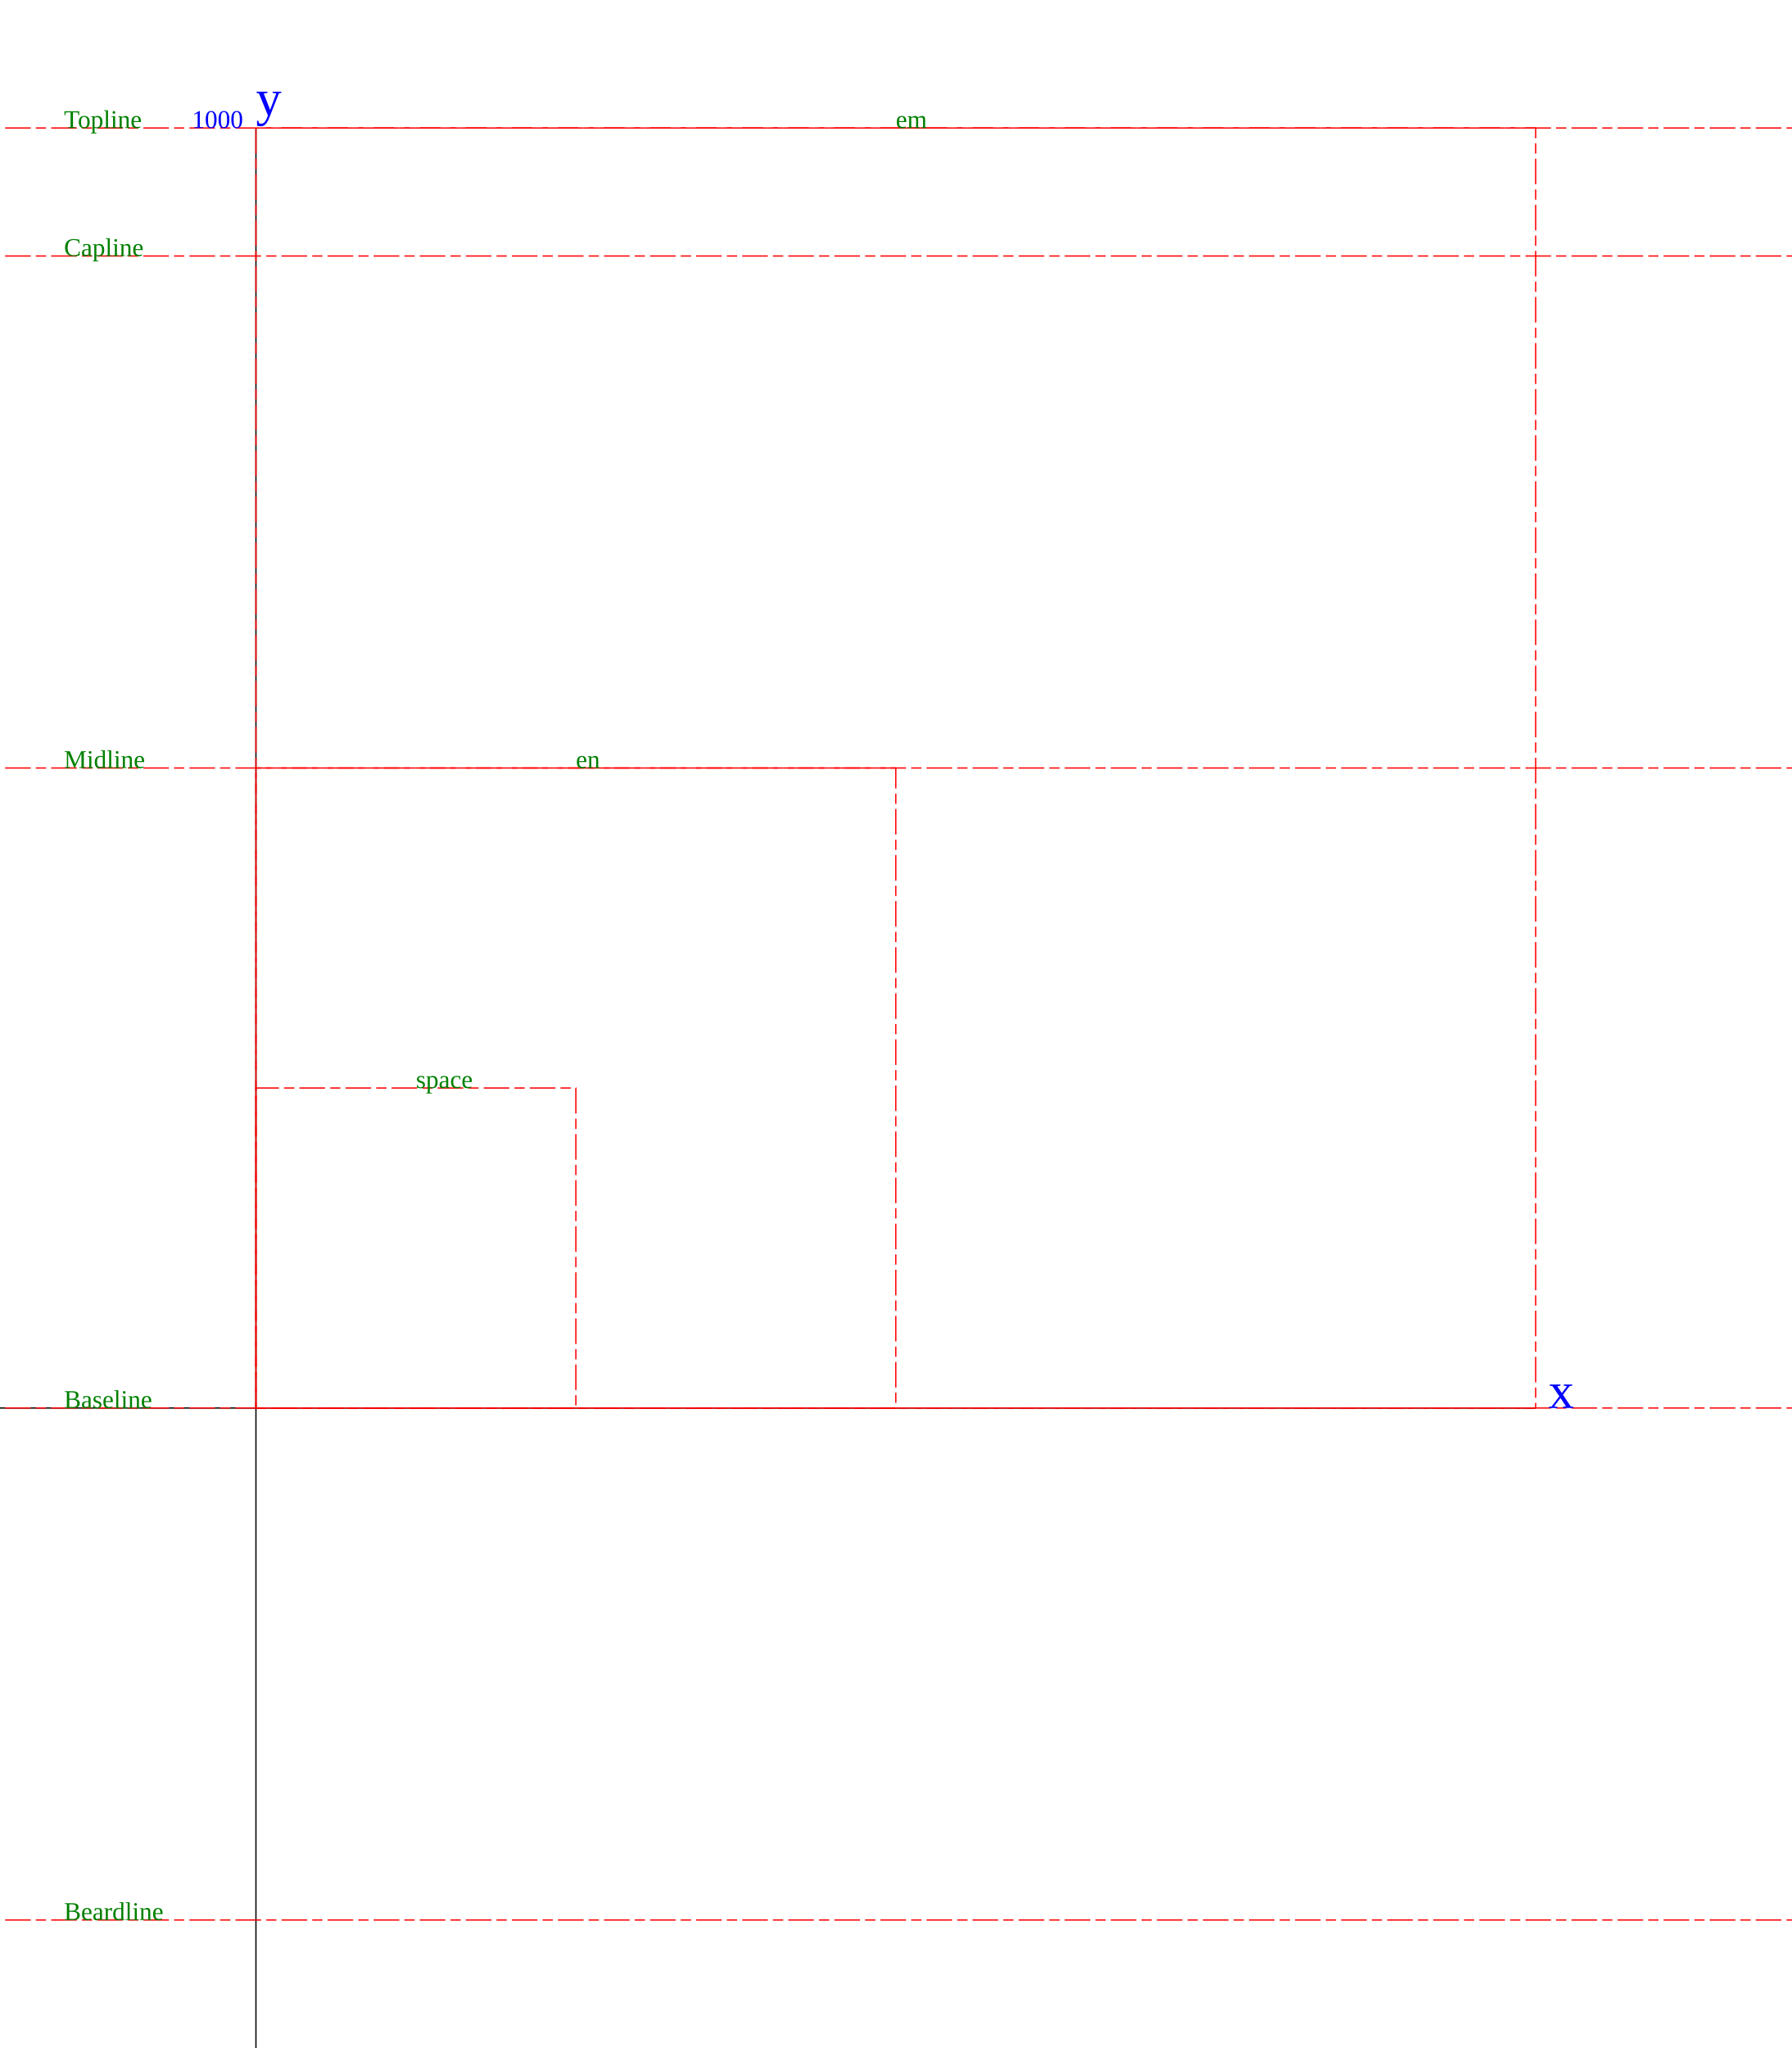
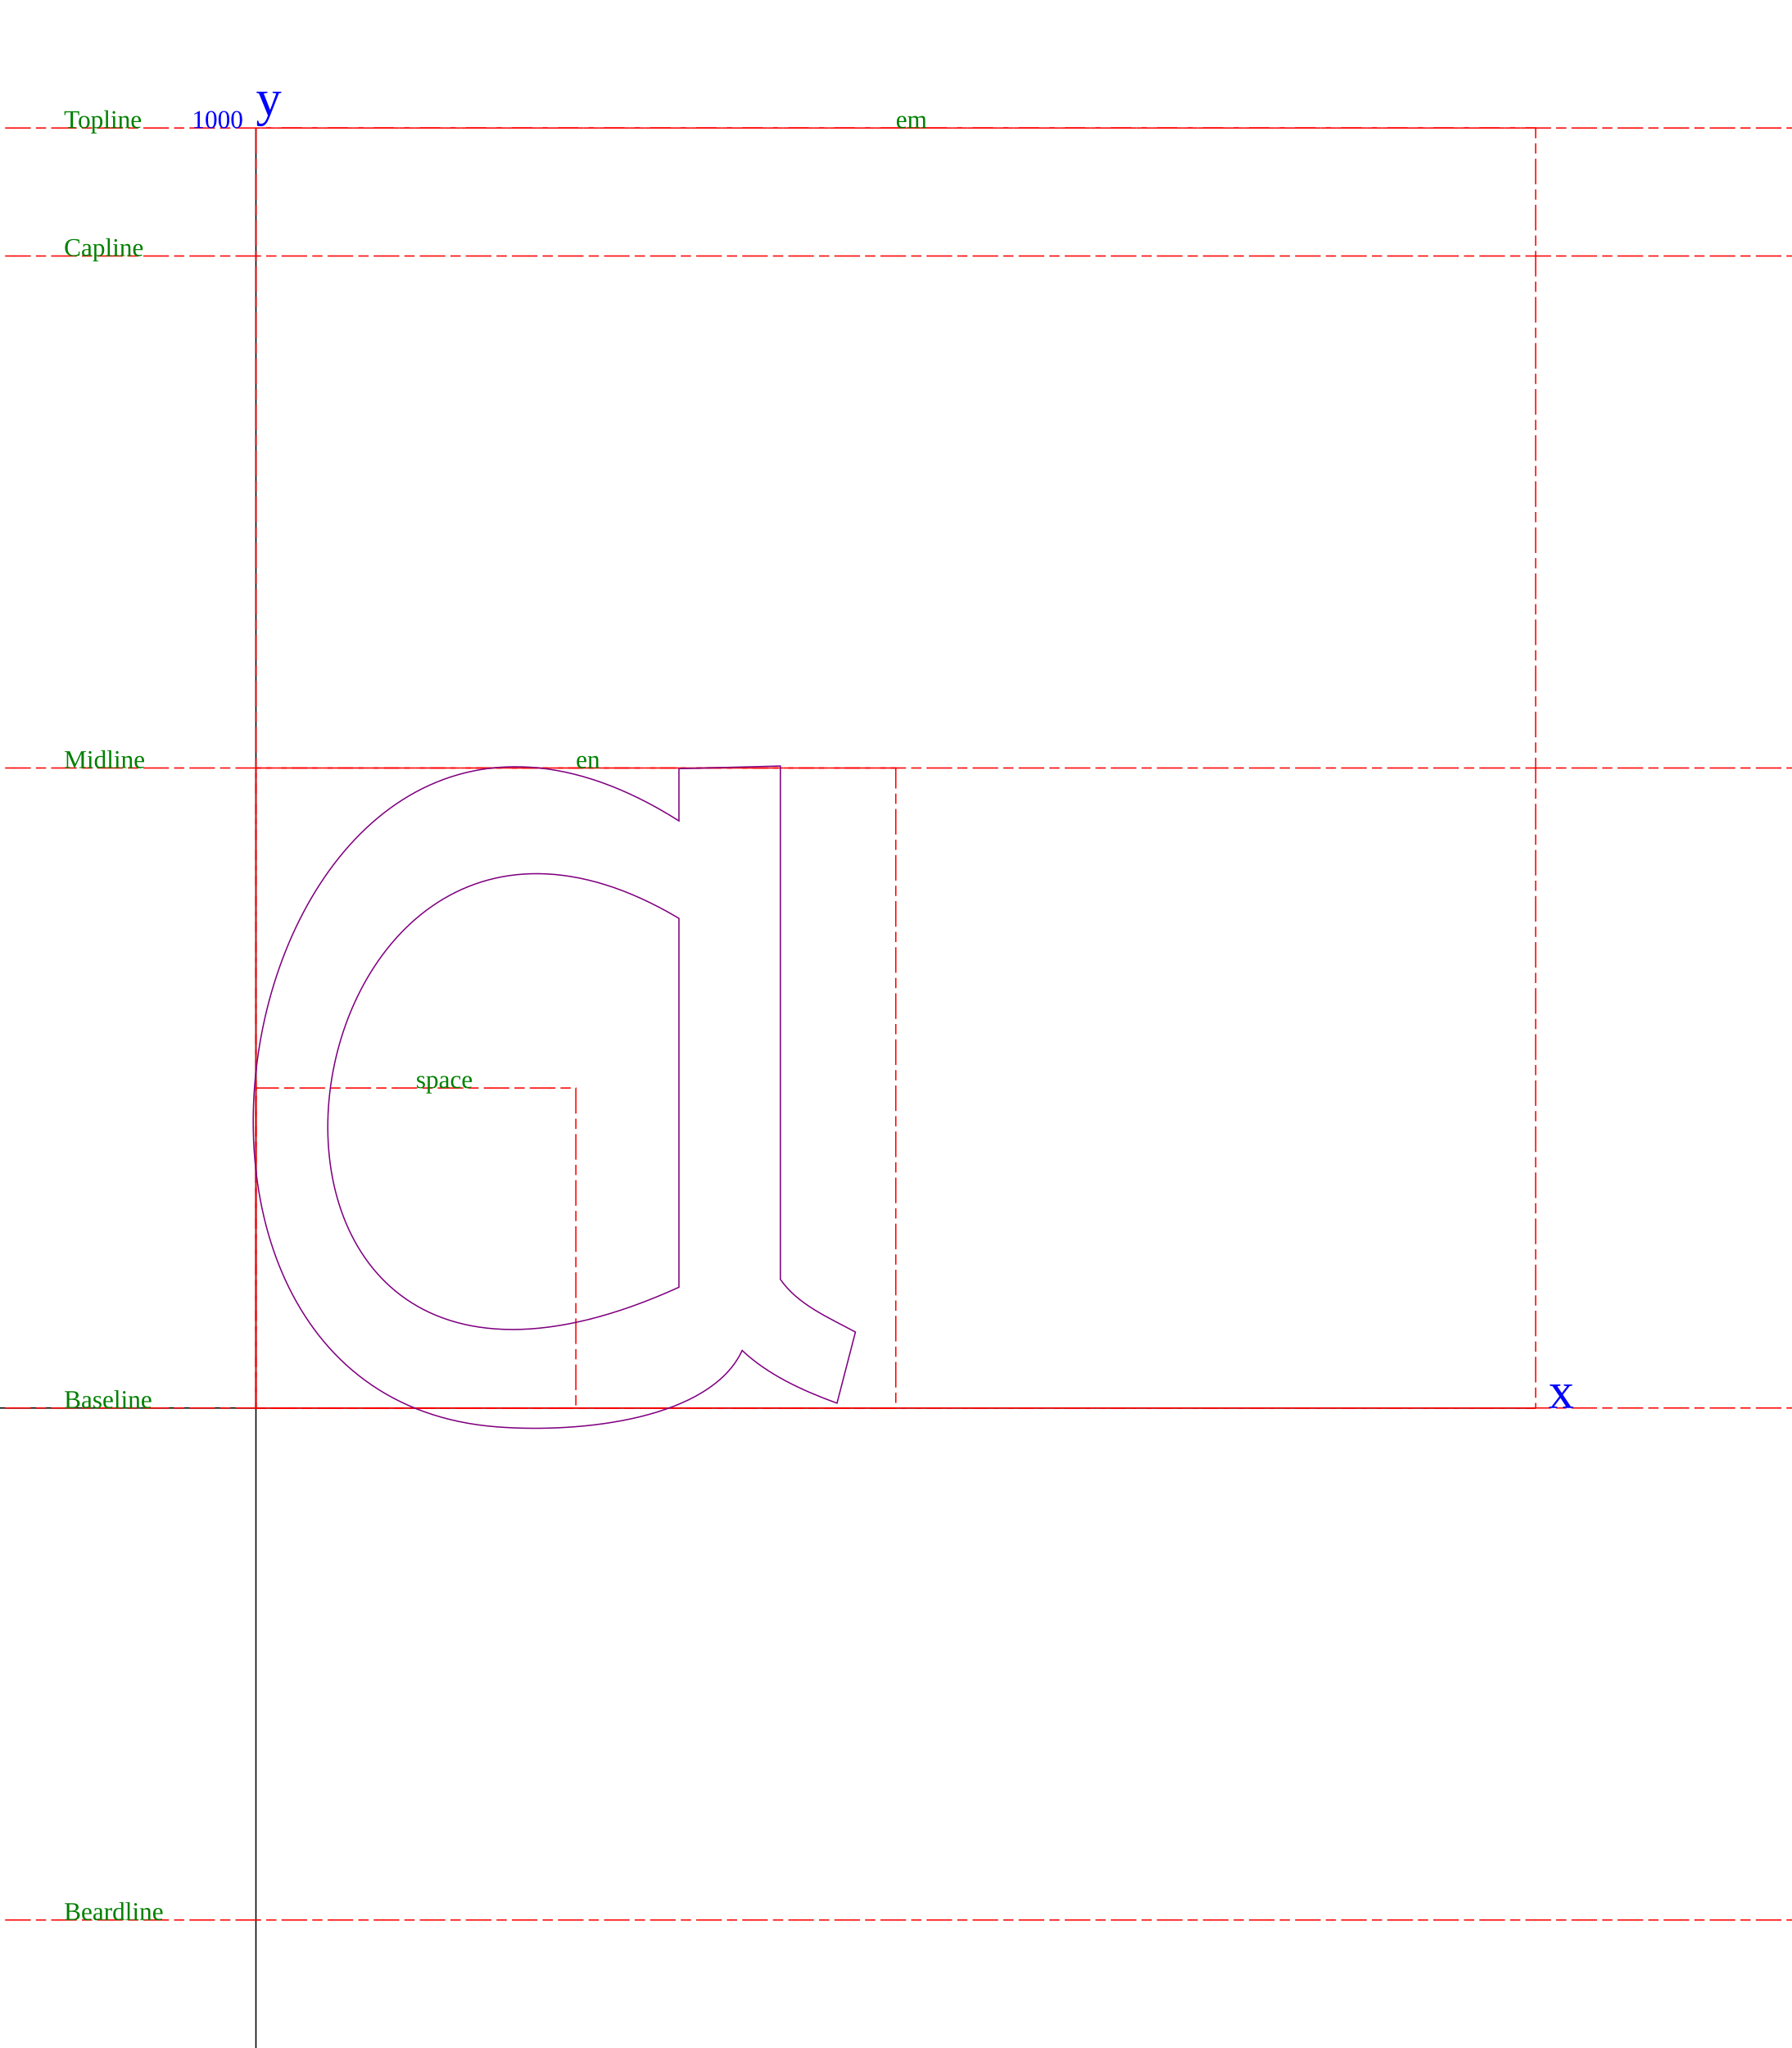
<svg xmlns="http://www.w3.org/2000/svg" width="100%" height="100%" viewBox="-200 -1100 1400 1600" version="1.1">
  <rect width="10000" height="10000" x="-5000" y="-5000" style="fill:white" />
  <g transform="scale(1,-1)" style="fill:none;stroke-width:1;stroke:#000">
    <line x1="-1000" y1="0" x2="1000" y2="0" />
    <line x1="0" y1="-1000" x2="0" y2="1000" />
    <g style="stroke:red;stroke-dasharray:8 4 20 4">
      <rect width="1000" height="1000" />
      <rect width="500" height="500" />
      <rect width="250" height="250" />
      <line x1="-1000" y1="1000" x2="2000" y2="1000" />
      <line x1="-1000" y1="900" x2="2000" y2="900" />
      <line x1="-1000" y1="500" x2="2000" y2="500" />
      <line x1="-1000" y1="0" x2="2000" y2="0" />
      <line x1="-1000" y1="-400" x2="2000" y2="-400" />
    </g>
  </g>
  <text x="1010" y="0" font-size="40" fill="blue">x</text>
  <text x="0" y="-1010" font-size="40" fill="blue">y</text>
  <text x="-50" y="-1000" font-size="20" fill="blue">1000</text>
  <text x="500" y="-1000" font-size="20" fill="green">em</text>
  <text x="250" y="-500" font-size="20" fill="green">en</text>
  <text x="125" y="-250" font-size="20" fill="green">space</text>
  <text x="-150" y="-1000" font-size="20" fill="green">Topline</text>
  <text x="-150" y="-900" font-size="20" fill="green">Capline</text>
  <text x="-150" y="-500" font-size="20" fill="green">Midline</text>
  <text x="-150" y="0" font-size="20" fill="green">Baseline</text>
  <text x="-150" y="400" font-size="20" fill="green">Beardline</text>
-   <g transform="scale(1,-1)" style="fill:none;stroke-width:1;stroke:#000">
-         
-         
-     </g>
+   <g transform="matrix(1,0,0,-1,0,0) " style="fill:none;stroke-width:1;stroke:purple">
+     <path id="a" d="m 330.545,382.524 c -321.145,191.171 -408.016,-473.627 0,-288.185 z m 0,116.969 79.251,2.058 0,-401.037 C 423.428,80.868 446.832,70.994 468.462,59.345 L 454.053,3.767 C 425.877,14.016 399.767,26.33 379.948,44.936 355.247,-8.584 255.163,-19.813 188.511,-14.759 -144.127,10.463 -5.993,671.978 330.545,458.687 z" />
+   </g>
</svg>
